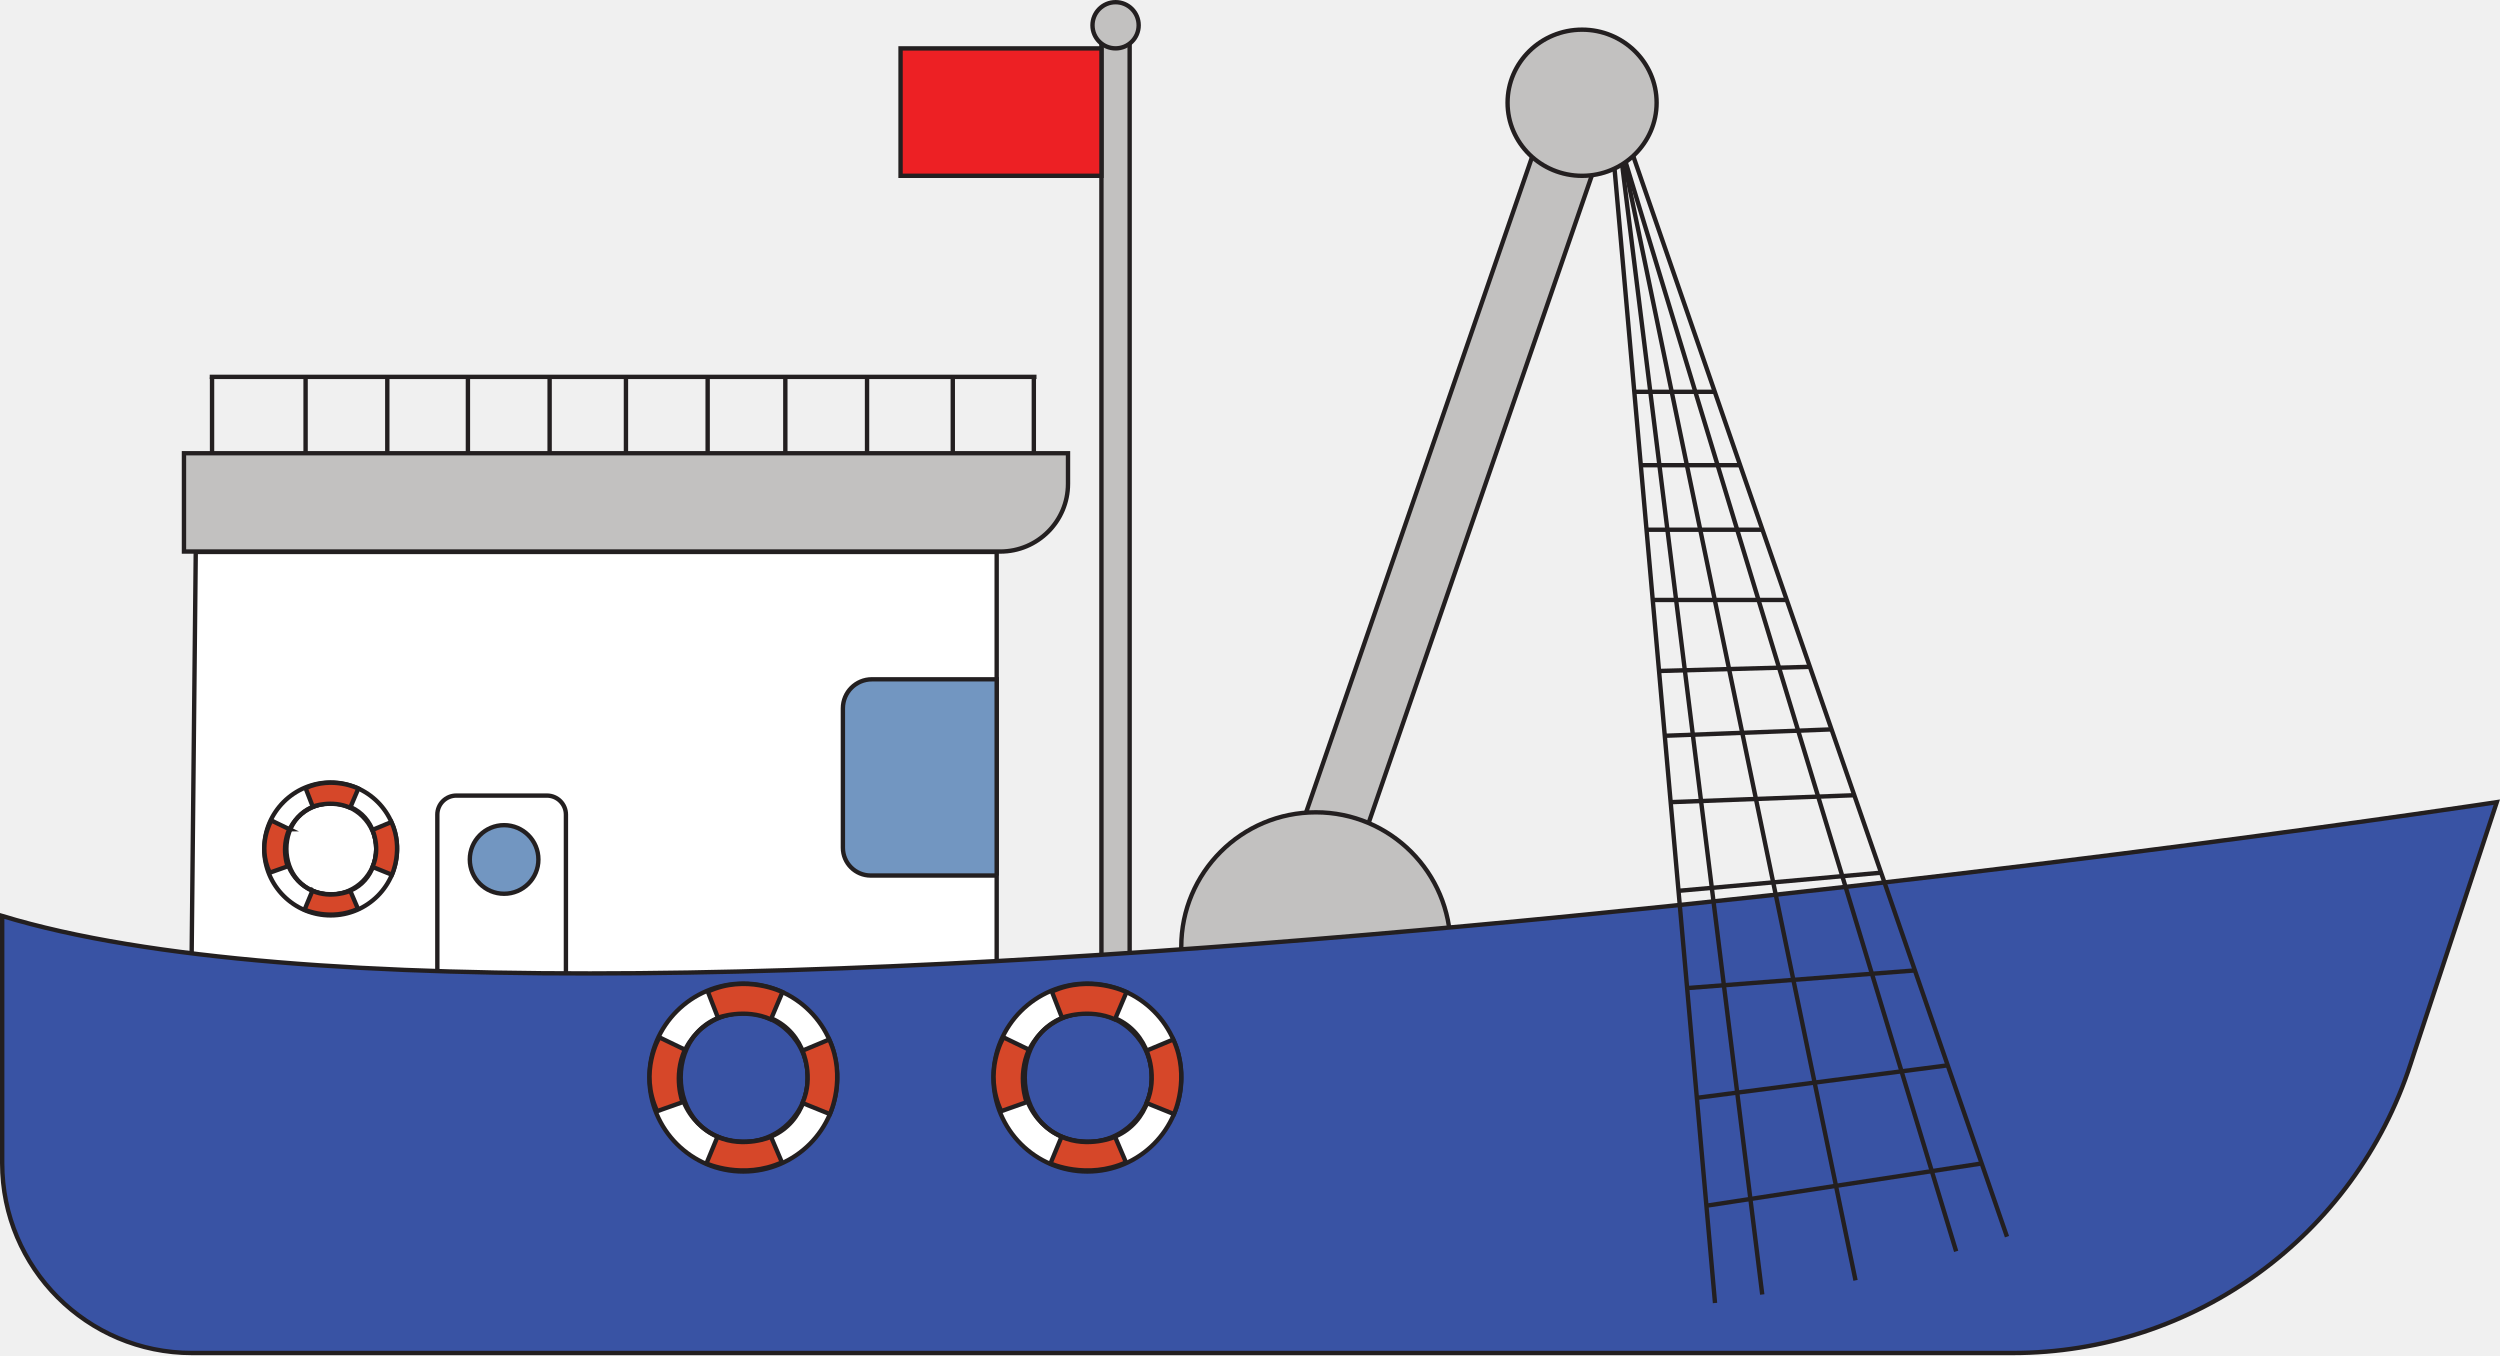
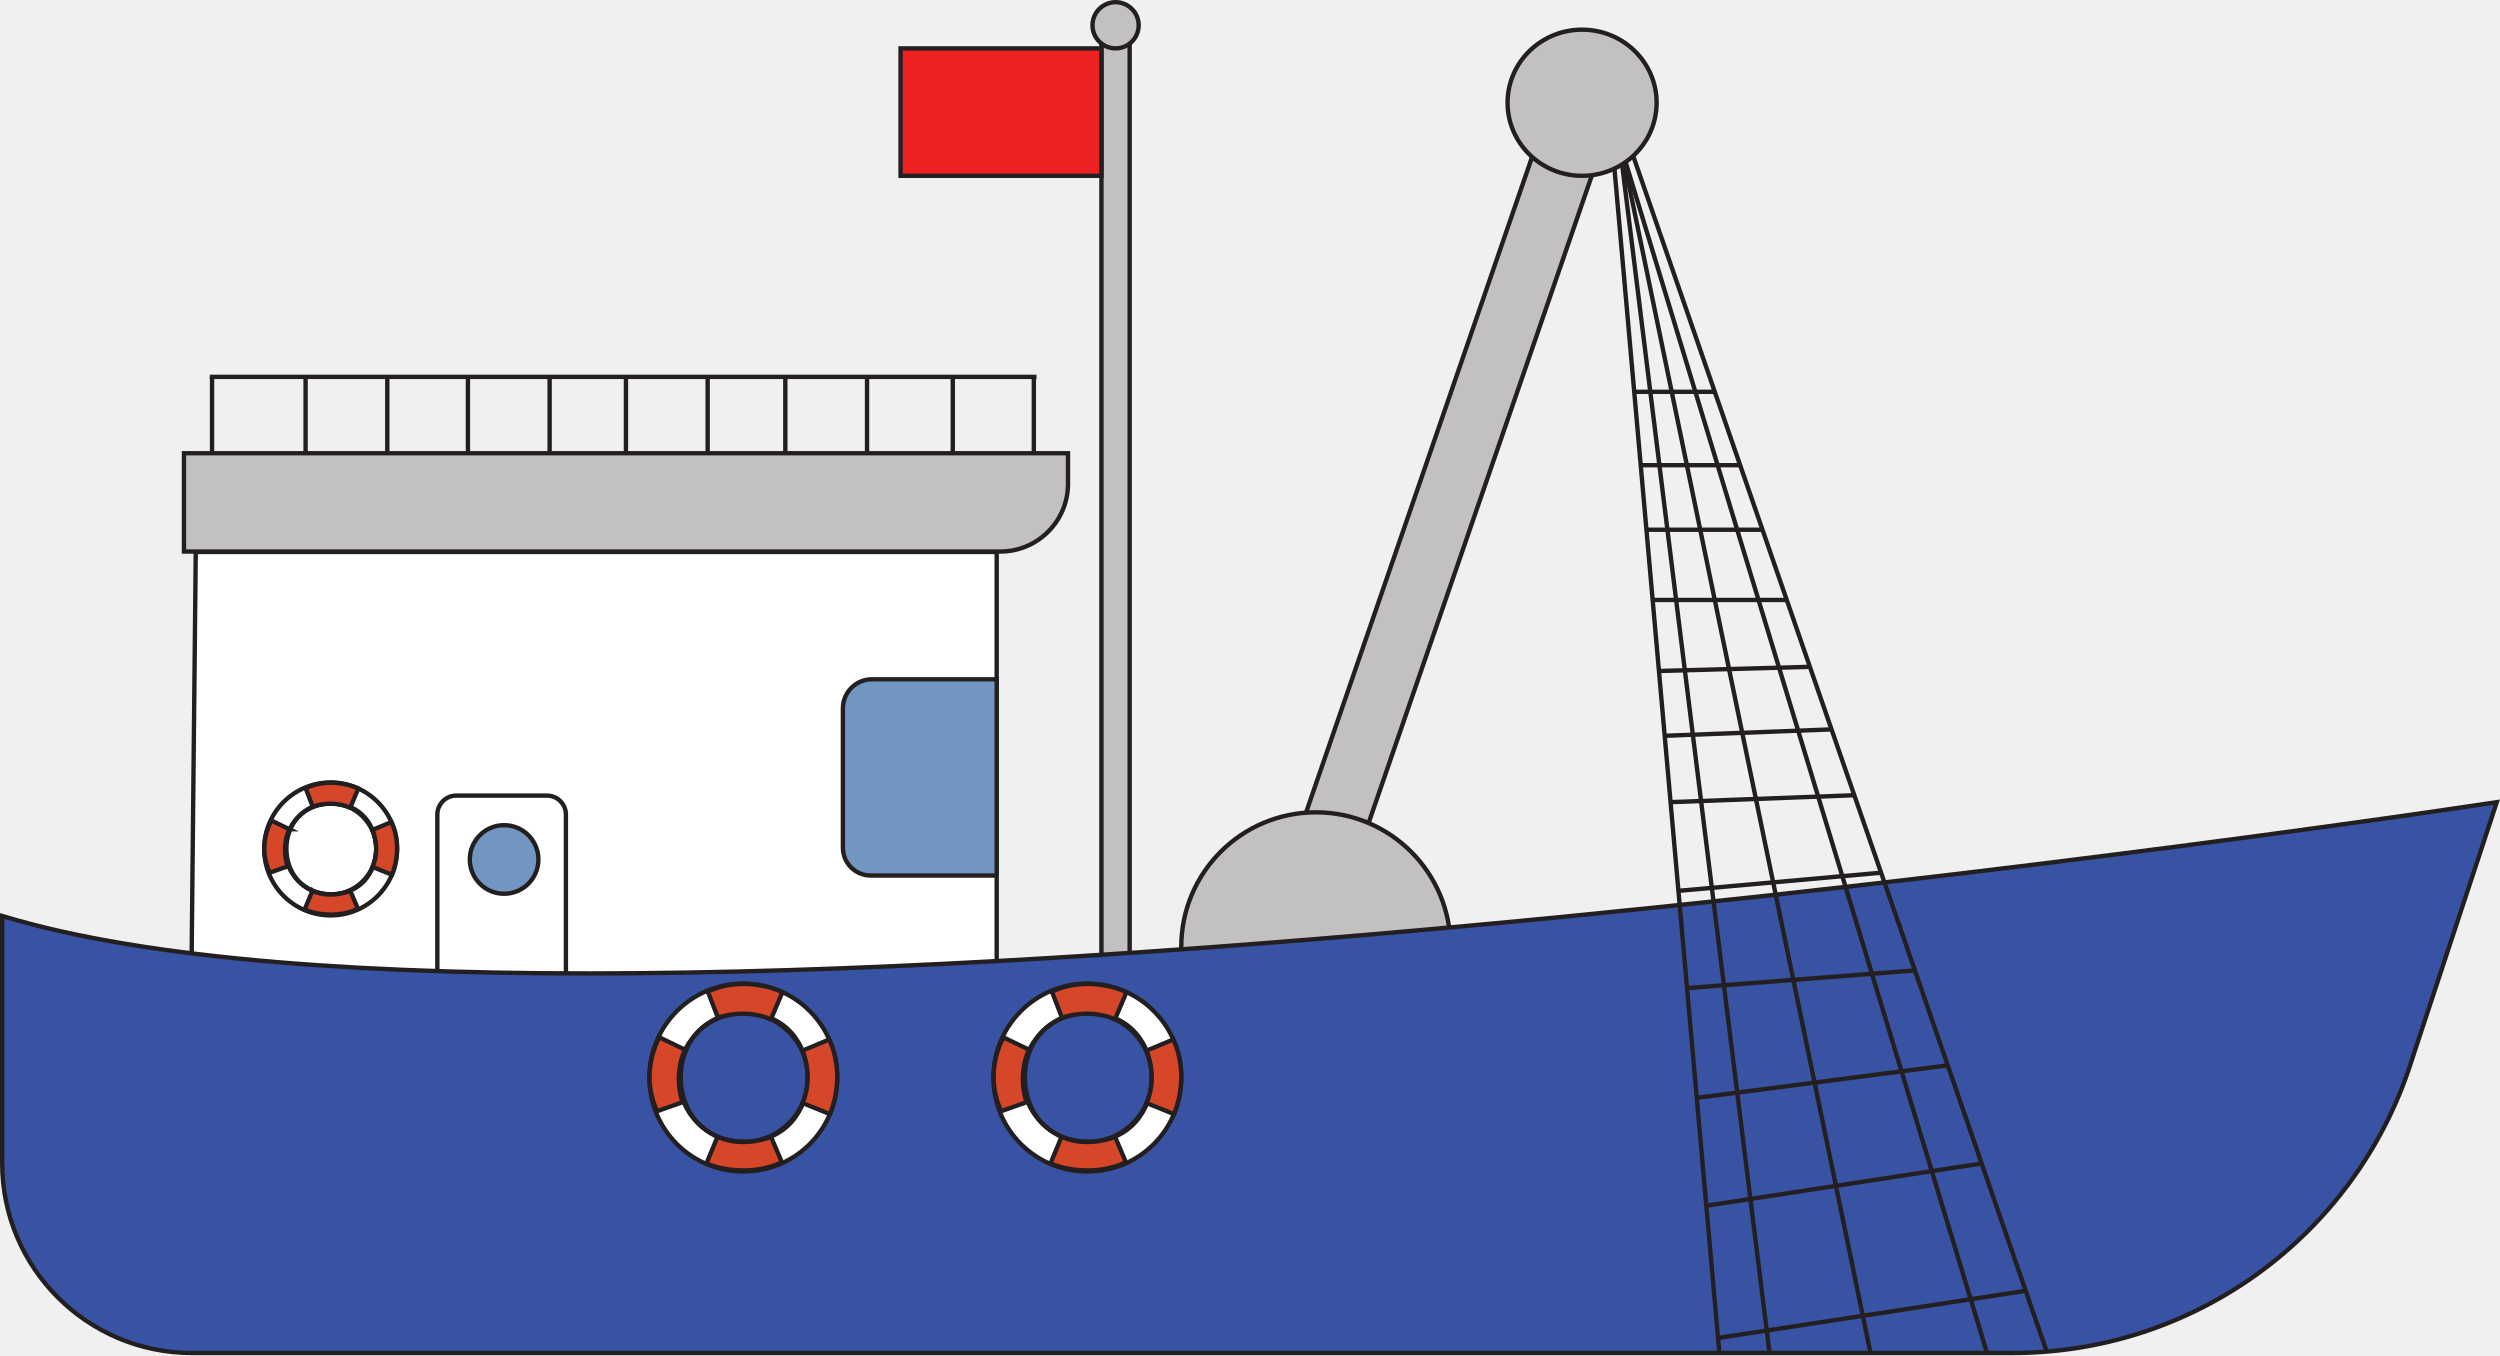
<svg xmlns="http://www.w3.org/2000/svg" id="Layer_2" data-name="Layer 2" viewBox="0 0 570.62 309.32">
  <defs>
    <style>
      .cls-1 {
        fill: none;
      }

      .cls-1, .cls-2, .cls-3, .cls-4, .cls-5, .cls-6, .cls-7 {
        stroke: #231f20;
        stroke-miterlimit: 10;
      }

      .cls-2 {
        fill: #ed2024;
      }

      .cls-3 {
        fill: #fff;
      }

      .cls-4 {
        fill: #3953a4;
      }

      .cls-5 {
        fill: #c2c1c0;
      }

      .cls-6 {
        fill: #d64729;
      }

      .cls-7 {
        fill: #7296c1;
      }
    </style>
  </defs>
  <g id="Layer_1-2" data-name="Layer 1">
+     <polygon class="cls-5" points="364.05 37.98 350.5 33.49 280.71 235.9 294.27 240.39 364.05 37.98" />
+     <circle class="cls-5" cx="300.35" cy="216.14" r="30.73" />
+     <rect class="cls-5" x="251.41" y="7.84" width="6.44" height="213.66" transform="translate(509.25 229.34) rotate(-180)" />
+     <polygon class="cls-3" points="227.49 250.71 227.49 125.98 44.68 125.98 43.41 250.71 227.49 250.71" />
+     <rect class="cls-1" x="99.82" y="181.59" width="29.35" height="61.57" rx="4.34" ry="4.34" transform="translate(228.99 424.75) rotate(-180)" />
+     <path class="cls-4" d="m550.82,240.94l19.07-57.85S133.95,249.66.5,209.07v51.59s0,4.82,0,4.82c0,23.93,19.4,43.34,43.34,43.34h415.53c41.4,0,78.09-26.67,90.86-66.05l.59-1.82Z" />
+     <path class="cls-7" d="m192.39,155.05h28.75c3.51,0,6.35,2.85,6.35,6.35v31.82c0,3.66-2.97,6.62-6.62,6.62h-28.48v-44.8h0Z" transform="translate(419.88 354.89) rotate(-180)" />
+     <rect class="cls-7" x="107.24" y="188.35" width="15.66" height="15.66" rx="7.83" ry="7.83" transform="translate(230.13 392.35) rotate(-180)" />
+     <ellipse class="cls-5" cx="361.11" cy="23.45" rx="17.01" ry="16.68" />
+     <line class="cls-1" x1="368.5" y1="38.56" x2="392.44" y2="308.82" />
+     <line class="cls-1" x1="370.24" y1="37.5" x2="403.89" y2="308.82" />
+     <line class="cls-1" x1="370.86" y1="37.68" x2="426.94" y2="308.82" />
+     <line class="cls-1" x1="371.01" y1="36.87" x2="453.53" y2="308.82" />
+     <line class="cls-1" x1="372.77" y1="35.59" x2="467.16" y2="308.5" />
    <g>
-       <polygon class="cls-5" points="364.05 37.98 350.5 33.49 280.71 235.9 294.27 240.39 364.05 37.98" />
-       <circle class="cls-5" cx="300.35" cy="216.14" r="30.73" />
-       <rect class="cls-5" x="251.41" y="7.84" width="6.44" height="213.66" transform="translate(509.25 229.34) rotate(-180)" />
-       <polygon class="cls-3" points="227.49 250.71 227.49 125.98 44.68 125.98 43.41 250.71 227.49 250.71" />
-       <rect class="cls-1" x="99.82" y="181.59" width="29.35" height="61.57" rx="4.34" ry="4.34" transform="translate(228.99 424.75) rotate(-180)" />
-       <path class="cls-4" d="m550.82,240.94l19.07-57.85S133.95,249.66.5,209.07v51.59s0,4.82,0,4.82c0,23.93,19.4,43.34,43.34,43.34h415.53c41.4,0,78.09-26.67,90.86-66.05l.59-1.82Z" />
-       <path class="cls-7" d="m192.39,155.05h28.75c3.51,0,6.35,2.85,6.35,6.35v31.82c0,3.66-2.97,6.62-6.62,6.62h-28.48v-44.8h0Z" transform="translate(419.88 354.89) rotate(-180)" />
-       <rect class="cls-7" x="107.24" y="188.35" width="15.66" height="15.66" rx="7.83" ry="7.83" transform="translate(230.13 392.35) rotate(-180)" />
-       <ellipse class="cls-5" cx="361.11" cy="23.45" rx="17.01" ry="16.68" />
-       <line class="cls-1" x1="368.51" y1="38.47" x2="391.45" y2="297.41" />
-       <line class="cls-1" x1="370.24" y1="37.5" x2="402.23" y2="295.47" />
-       <line class="cls-1" x1="370.86" y1="37.68" x2="423.52" y2="292.24" />
-       <line class="cls-1" x1="371.01" y1="36.87" x2="446.49" y2="285.62" />
-       <line class="cls-1" x1="372.77" y1="35.59" x2="458.09" y2="282.27" />
-       <g>
-         <path class="cls-3" d="m60.3,193.77c0,8.38,6.79,15.17,15.17,15.17,8.38,0,15.17-6.79,15.17-15.17s-6.79-15.17-15.17-15.17c-8.38,0-15.17,6.79-15.17,15.17Zm15.32-10.4c13.65,0,13.68,20.75,0,20.75-13.65,0-13.68-20.75,0-20.75Z" />
-         <path class="cls-1" d="m65.07,193.77c.02,5.74,4.66,10.4,10.4,10.4,5.74,0,10.4-4.66,10.4-10.4s-4.66-10.42-10.4-10.4c-5.75.02-10.42,4.7-10.4,10.4Z" />
-         <path class="cls-6" d="m85.03,197.87l4.42,1.79s2.73-5.89-.11-12.04l-4.31,1.8s1.89,4.22,0,8.44Z" />
-         <path class="cls-6" d="m71.3,203.33l-1.78,4.3s5.9,2.66,12.19-.18l-1.76-4.11s-4.31,1.89-8.64,0Z" />
-         <path class="cls-6" d="m66.04,189.26l-4.11-1.98s-3.33,5.56-.36,11.91l4.09-1.45s-1.58-4.09.37-8.48Z" />
-         <path class="cls-6" d="m79.93,184.37l1.86-4.39s-5.89-2.92-12.04-.09l1.63,4.21s4.31-1.62,8.54.27Z" />
-       </g>
-       <g>
-         <path class="cls-3" d="m148.21,245.95c0,11.85,9.6,21.45,21.45,21.45,11.85,0,21.45-9.6,21.45-21.45s-9.6-21.45-21.45-21.45c-11.85,0-21.45,9.6-21.45,21.45Zm21.66-14.71c19.31,0,19.34,29.35,0,29.35-19.31,0-19.34-29.35,0-29.35Z" />
-         <path class="cls-1" d="m154.95,245.95c.03,8.12,6.59,14.71,14.71,14.71,8.12,0,14.71-6.59,14.71-14.71,0-8.12-6.59-14.73-14.71-14.71-8.14.03-14.74,6.65-14.71,14.71Z" />
-         <path class="cls-6" d="m183.17,251.76l6.25,2.53s3.86-8.34-.15-17.03l-6.1,2.55s2.67,5.96,0,11.94Z" />
-         <path class="cls-6" d="m163.76,259.48l-2.52,6.08s8.34,3.76,17.23-.26l-2.49-5.82s-6.1,2.67-12.22,0Z" />
-         <path class="cls-6" d="m156.32,239.58l-5.81-2.8s-4.71,7.86-.51,16.84l5.79-2.05s-2.23-5.79.53-11.99Z" />
-         <path class="cls-6" d="m175.96,232.66l2.63-6.21s-8.34-4.14-17.03-.12l2.31,5.96s6.1-2.29,12.08.38Z" />
-       </g>
-       <g>
-         <path class="cls-3" d="m226.74,245.95c0,11.85,9.6,21.45,21.45,21.45,11.85,0,21.45-9.6,21.45-21.45s-9.6-21.45-21.45-21.45c-11.85,0-21.45,9.6-21.45,21.45Zm21.66-14.71c19.31,0,19.34,29.35,0,29.35-19.31,0-19.34-29.35,0-29.35Z" />
-         <path class="cls-1" d="m233.48,245.95c.03,8.12,6.59,14.71,14.71,14.71,8.12,0,14.71-6.59,14.71-14.71s-6.59-14.73-14.71-14.71c-8.14.03-14.74,6.65-14.71,14.71Z" />
-         <path class="cls-6" d="m261.7,251.76l6.25,2.53s3.86-8.34-.15-17.03l-6.1,2.55s2.67,5.96,0,11.94Z" />
-         <path class="cls-6" d="m242.29,259.48l-2.52,6.08s8.34,3.76,17.23-.26l-2.49-5.82s-6.1,2.67-12.22,0Z" />
-         <path class="cls-6" d="m234.85,239.58l-5.81-2.8s-4.71,7.86-.51,16.84l5.79-2.05s-2.23-5.79.53-11.99Z" />
-         <path class="cls-6" d="m254.49,232.66l2.63-6.21s-8.34-4.14-17.03-.12l2.31,5.96s6.1-2.29,12.08.38Z" />
-       </g>
-       <path class="cls-5" d="m57.44,103.45h186.32v22.44H41.98v-6.98c0-8.53,6.93-15.46,15.46-15.46Z" transform="translate(285.75 229.34) rotate(-180)" />
-       <line class="cls-1" x1="235.97" y1="103.45" x2="235.97" y2="86.11" />
-       <line class="cls-1" x1="217.47" y1="103.45" x2="217.47" y2="86.11" />
-       <line class="cls-1" x1="197.9" y1="103.36" x2="197.9" y2="86.02" />
-       <line class="cls-1" x1="179.25" y1="103.36" x2="179.25" y2="86.02" />
-       <line class="cls-1" x1="161.52" y1="103.45" x2="161.52" y2="86.11" />
-       <line class="cls-1" x1="142.87" y1="103.45" x2="142.87" y2="86.11" />
-       <line class="cls-1" x1="125.45" y1="103.36" x2="125.45" y2="86.02" />
-       <line class="cls-1" x1="106.8" y1="103.36" x2="106.8" y2="86.02" />
-       <line class="cls-1" x1="88.4" y1="103.45" x2="88.4" y2="86.11" />
-       <line class="cls-1" x1="69.75" y1="103.45" x2="69.75" y2="86.11" />
-       <line class="cls-1" x1="48.4" y1="103.45" x2="48.4" y2="86.11" />
-       <line class="cls-1" x1="236.58" y1="86.02" x2="47.87" y2="86.02" />
-       <line class="cls-1" x1="452.31" y1="265.56" x2="389.48" y2="275.2" />
-       <line class="cls-1" x1="444.56" y1="243.16" x2="387.3" y2="250.58" />
-       <line class="cls-1" x1="437.07" y1="221.5" x2="385.31" y2="225.51" />
-       <line class="cls-1" x1="429.36" y1="199.19" x2="383.12" y2="203.33" />
-       <line class="cls-1" x1="423.24" y1="181.51" x2="381.32" y2="183.09" />
-       <line class="cls-1" x1="418.05" y1="166.48" x2="379.98" y2="167.94" />
-       <line class="cls-1" x1="413.11" y1="152.2" x2="378.67" y2="153.15" />
-       <line class="cls-1" x1="407.83" y1="136.94" x2="377.24" y2="136.94" />
-       <line class="cls-1" x1="402.28" y1="120.91" x2="375.8" y2="120.91" />
-       <line class="cls-1" x1="397.19" y1="106.18" x2="374.61" y2="106.18" />
-       <line class="cls-1" x1="391.4" y1="89.43" x2="373.03" y2="89.43" />
-       <rect class="cls-2" x="205.55" y="11.05" width="45.86" height="29.08" transform="translate(456.96 51.18) rotate(-180)" />
-       <circle class="cls-5" cx="254.63" cy="5.77" r="5.27" />
+       <path class="cls-3" d="m60.3,193.77c0,8.38,6.79,15.17,15.17,15.17,8.38,0,15.17-6.79,15.17-15.17,0-8.38-6.79-15.17-15.17-15.17-8.38,0-15.17,6.79-15.17,15.17Zm15.32-10.4c13.65,0,13.68,20.75,0,20.75-13.65,0-13.68-20.75,0-20.75Z" />
+       <path class="cls-1" d="m65.07,193.77c.02,5.74,4.66,10.4,10.4,10.4,5.74,0,10.4-4.66,10.4-10.4s-4.66-10.42-10.4-10.4c-5.75.02-10.42,4.7-10.4,10.4Z" />
+       <path class="cls-6" d="m85.03,197.87l4.42,1.79s2.73-5.89-.11-12.04l-4.31,1.8s1.89,4.22,0,8.44Z" />
+       <path class="cls-6" d="m71.3,203.33l-1.78,4.3s5.9,2.66,12.19-.18l-1.76-4.11s-4.31,1.89-8.64,0Z" />
+       <path class="cls-6" d="m66.04,189.26l-4.11-1.98s-3.33,5.56-.36,11.91l4.09-1.45s-1.58-4.09.37-8.48Z" />
+       <path class="cls-6" d="m79.93,184.37l1.86-4.39s-5.89-2.92-12.04-.09l1.63,4.21s4.31-1.62,8.54.27Z" />
    </g>
+     <g>
+       <path class="cls-3" d="m148.21,245.95c0,11.85,9.6,21.45,21.45,21.45,11.85,0,21.45-9.6,21.45-21.45s-9.6-21.45-21.45-21.45c-11.85,0-21.45,9.6-21.45,21.45Zm21.66-14.71c19.31,0,19.34,29.35,0,29.35-19.31,0-19.34-29.35,0-29.35Z" />
+       <path class="cls-1" d="m154.95,245.95c.03,8.12,6.59,14.71,14.71,14.71,8.12,0,14.71-6.59,14.71-14.71,0-8.12-6.59-14.73-14.71-14.71-8.14.03-14.74,6.65-14.71,14.71Z" />
+       <path class="cls-6" d="m183.17,251.76l6.25,2.53s3.86-8.34-.15-17.03l-6.1,2.55s2.67,5.96,0,11.94Z" />
+       <path class="cls-6" d="m163.76,259.48l-2.52,6.08s8.34,3.76,17.23-.26l-2.49-5.82s-6.1,2.67-12.22,0Z" />
+       <path class="cls-6" d="m156.32,239.58l-5.81-2.8s-4.71,7.86-.51,16.84l5.79-2.05s-2.23-5.79.53-11.99Z" />
+       <path class="cls-6" d="m175.96,232.66l2.63-6.21s-8.34-4.14-17.03-.12l2.31,5.96s6.1-2.29,12.08.38Z" />
+     </g>
+     <g>
+       <path class="cls-3" d="m226.74,245.95c0,11.85,9.6,21.45,21.45,21.45,11.85,0,21.45-9.6,21.45-21.45s-9.6-21.45-21.45-21.45c-11.85,0-21.45,9.6-21.45,21.45Zm21.66-14.71c19.31,0,19.34,29.35,0,29.35-19.31,0-19.34-29.35,0-29.35Z" />
+       <path class="cls-1" d="m233.48,245.95c.03,8.12,6.59,14.71,14.71,14.71,8.12,0,14.71-6.59,14.71-14.71,0-8.12-6.59-14.73-14.71-14.71-8.14.03-14.74,6.65-14.71,14.71Z" />
+       <path class="cls-6" d="m261.7,251.76l6.25,2.53s3.86-8.34-.15-17.03l-6.1,2.55s2.67,5.96,0,11.94Z" />
+       <path class="cls-6" d="m242.29,259.48l-2.52,6.08s8.34,3.76,17.23-.26l-2.49-5.82s-6.1,2.67-12.22,0Z" />
+       <path class="cls-6" d="m234.85,239.58l-5.81-2.8s-4.71,7.86-.51,16.84l5.79-2.05s-2.23-5.79.53-11.99Z" />
+       <path class="cls-6" d="m254.49,232.66l2.63-6.21s-8.34-4.14-17.03-.12l2.31,5.96s6.1-2.29,12.08.38Z" />
+     </g>
+     <path class="cls-5" d="m57.44,103.45h186.32v22.44H41.98v-6.98c0-8.53,6.93-15.46,15.46-15.46Z" transform="translate(285.75 229.34) rotate(-180)" />
+     <line class="cls-1" x1="235.97" y1="103.45" x2="235.97" y2="86.11" />
+     <line class="cls-1" x1="217.47" y1="103.45" x2="217.47" y2="86.11" />
+     <line class="cls-1" x1="197.9" y1="103.36" x2="197.9" y2="86.02" />
+     <line class="cls-1" x1="179.25" y1="103.36" x2="179.25" y2="86.02" />
+     <line class="cls-1" x1="161.52" y1="103.45" x2="161.52" y2="86.11" />
+     <line class="cls-1" x1="142.87" y1="103.45" x2="142.87" y2="86.11" />
+     <line class="cls-1" x1="125.45" y1="103.36" x2="125.45" y2="86.02" />
+     <line class="cls-1" x1="106.8" y1="103.36" x2="106.8" y2="86.02" />
+     <line class="cls-1" x1="88.4" y1="103.45" x2="88.4" y2="86.11" />
+     <line class="cls-1" x1="69.75" y1="103.45" x2="69.75" y2="86.11" />
+     <line class="cls-1" x1="48.4" y1="103.45" x2="48.4" y2="86.11" />
+     <line class="cls-1" x1="236.58" y1="86.02" x2="47.87" y2="86.02" />
+     <line class="cls-1" x1="452.31" y1="265.56" x2="389.48" y2="275.2" />
+     <line class="cls-1" x1="444.56" y1="243.16" x2="387.3" y2="250.58" />
+     <line class="cls-1" x1="437.07" y1="221.5" x2="385.31" y2="225.51" />
+     <line class="cls-1" x1="429.36" y1="199.19" x2="383.12" y2="203.33" />
+     <line class="cls-1" x1="423.24" y1="181.51" x2="381.32" y2="183.09" />
+     <line class="cls-1" x1="418.05" y1="166.48" x2="379.98" y2="167.94" />
+     <line class="cls-1" x1="413.11" y1="152.2" x2="378.67" y2="153.15" />
+     <line class="cls-1" x1="407.83" y1="136.94" x2="377.24" y2="136.94" />
+     <line class="cls-1" x1="402.28" y1="120.91" x2="375.8" y2="120.91" />
+     <line class="cls-1" x1="397.19" y1="106.18" x2="374.61" y2="106.18" />
+     <line class="cls-1" x1="391.4" y1="89.43" x2="373.03" y2="89.43" />
+     <rect class="cls-2" x="205.55" y="11.05" width="45.86" height="29.08" transform="translate(456.96 51.18) rotate(-180)" />
+     <circle class="cls-5" cx="254.63" cy="5.77" r="5.27" />
+     <line class="cls-1" x1="392.16" y1="305.39" x2="462.36" y2="294.62" />
  </g>
</svg>
